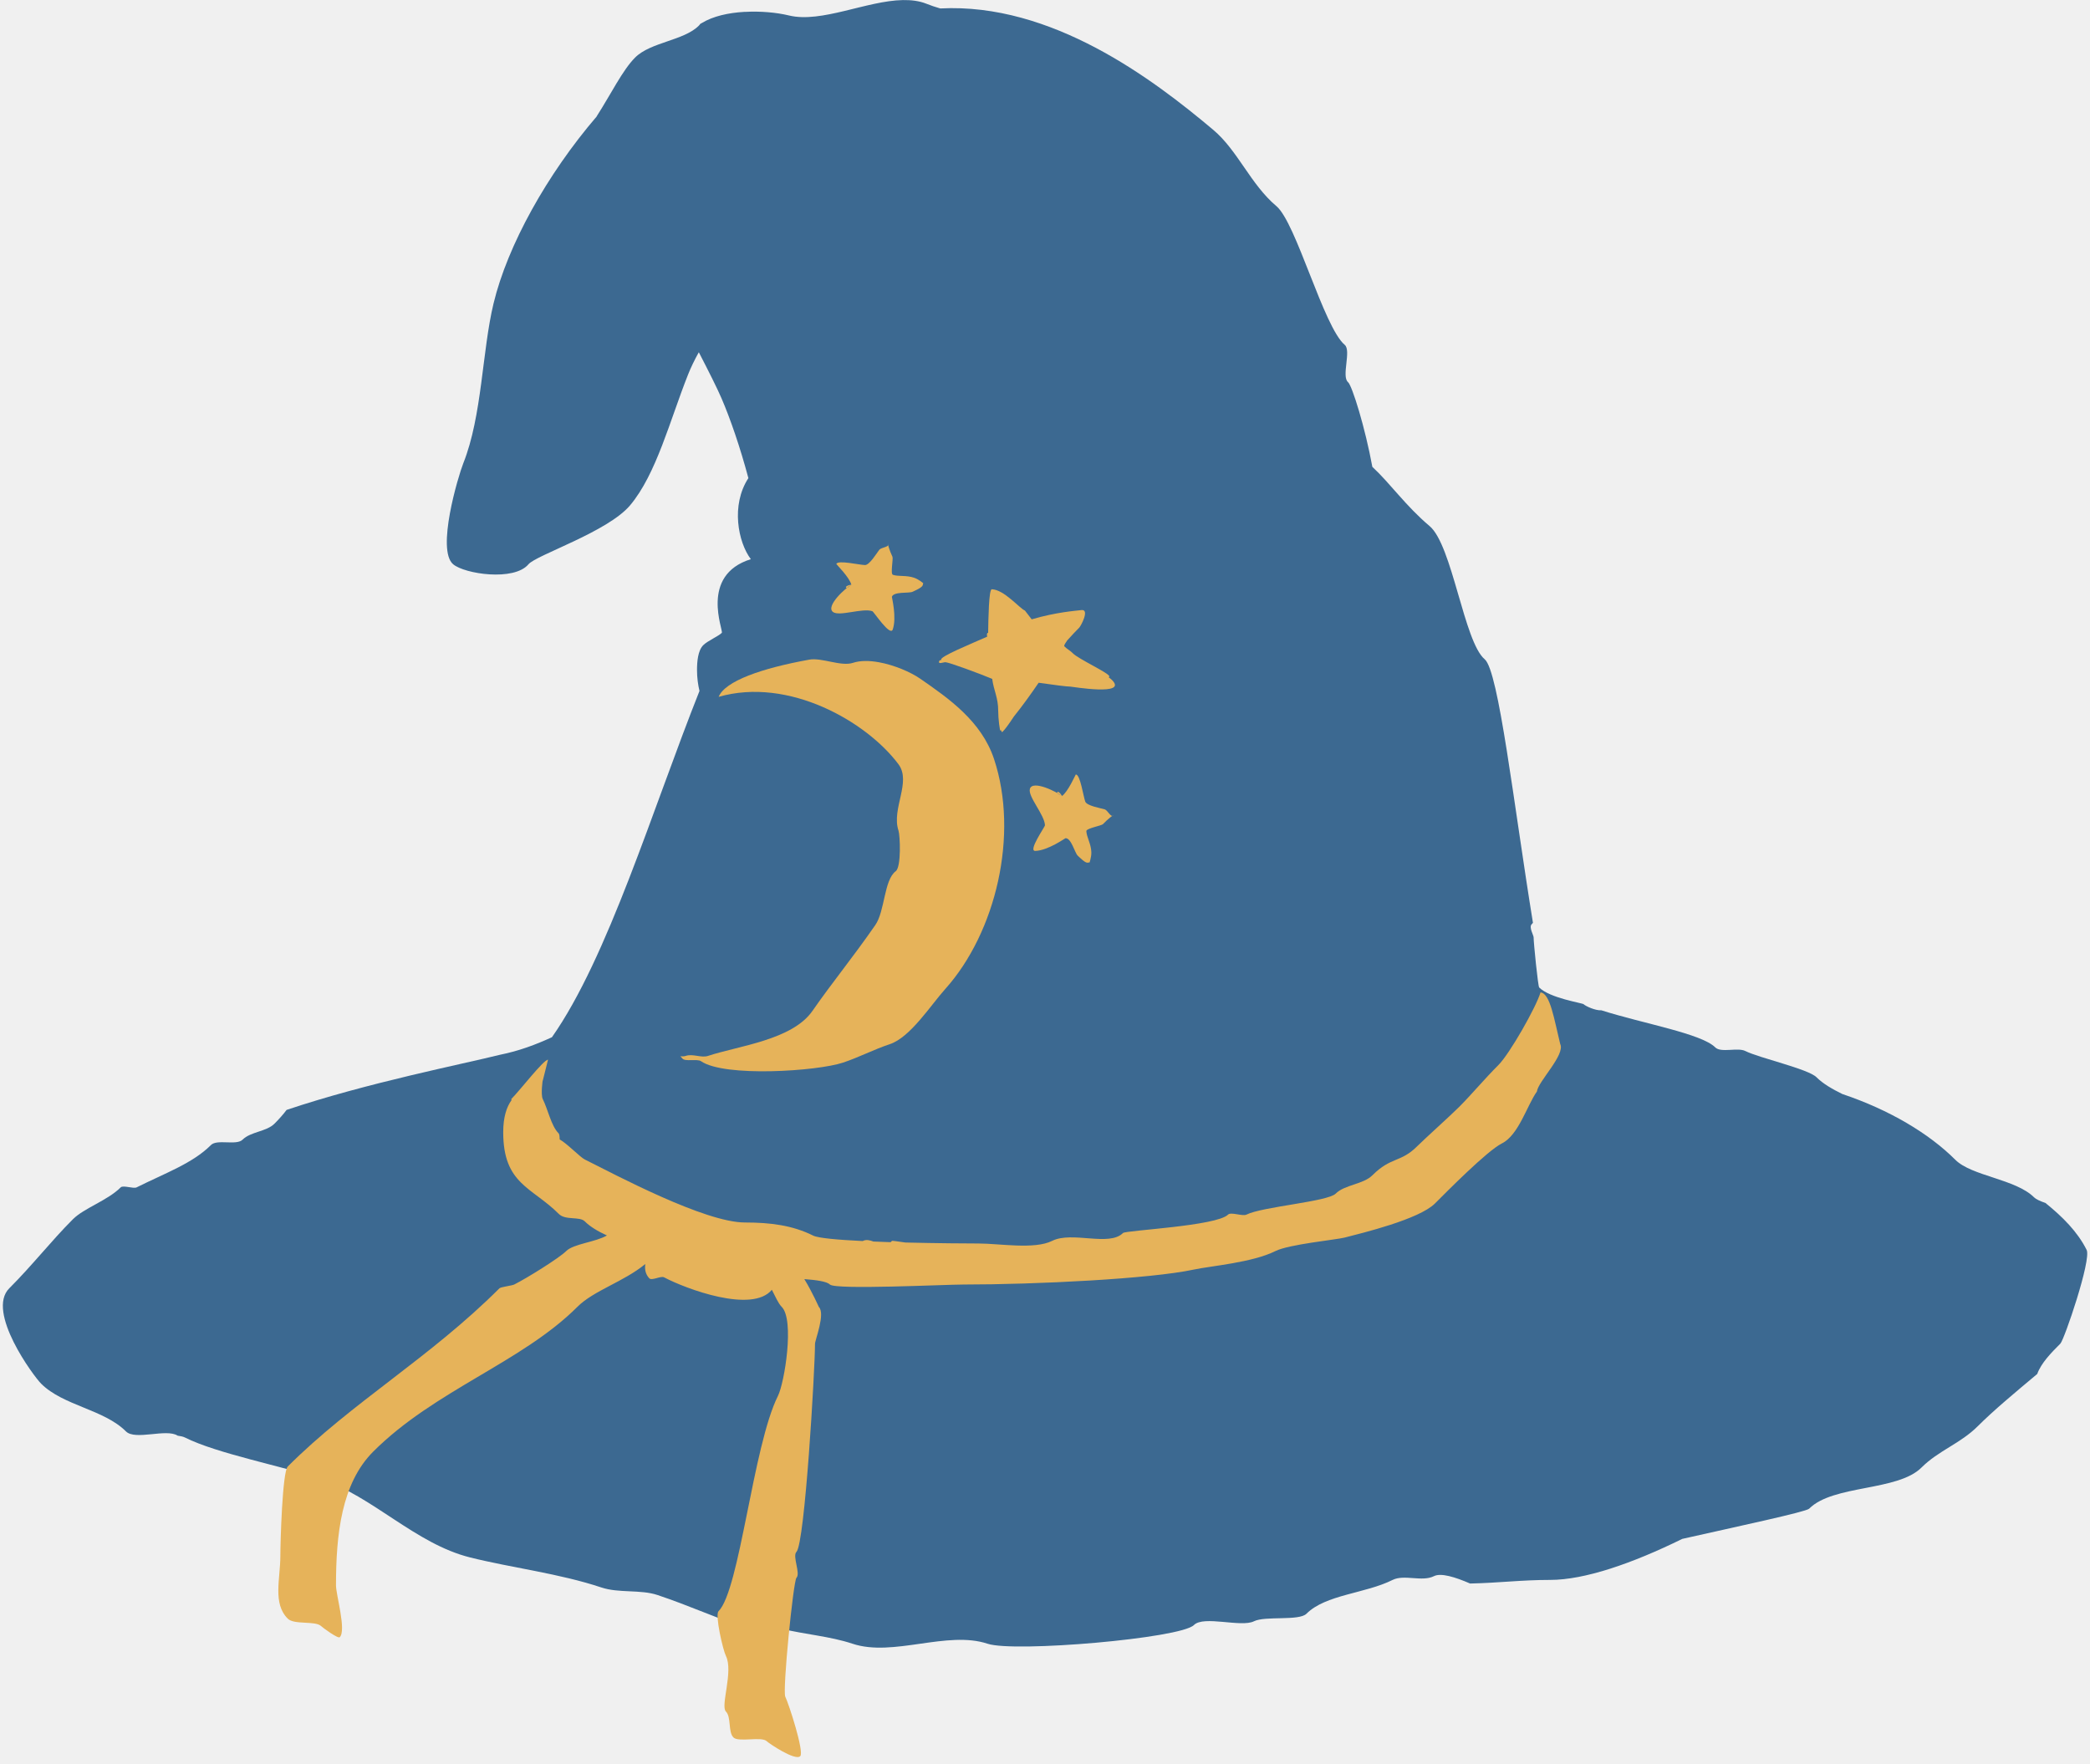
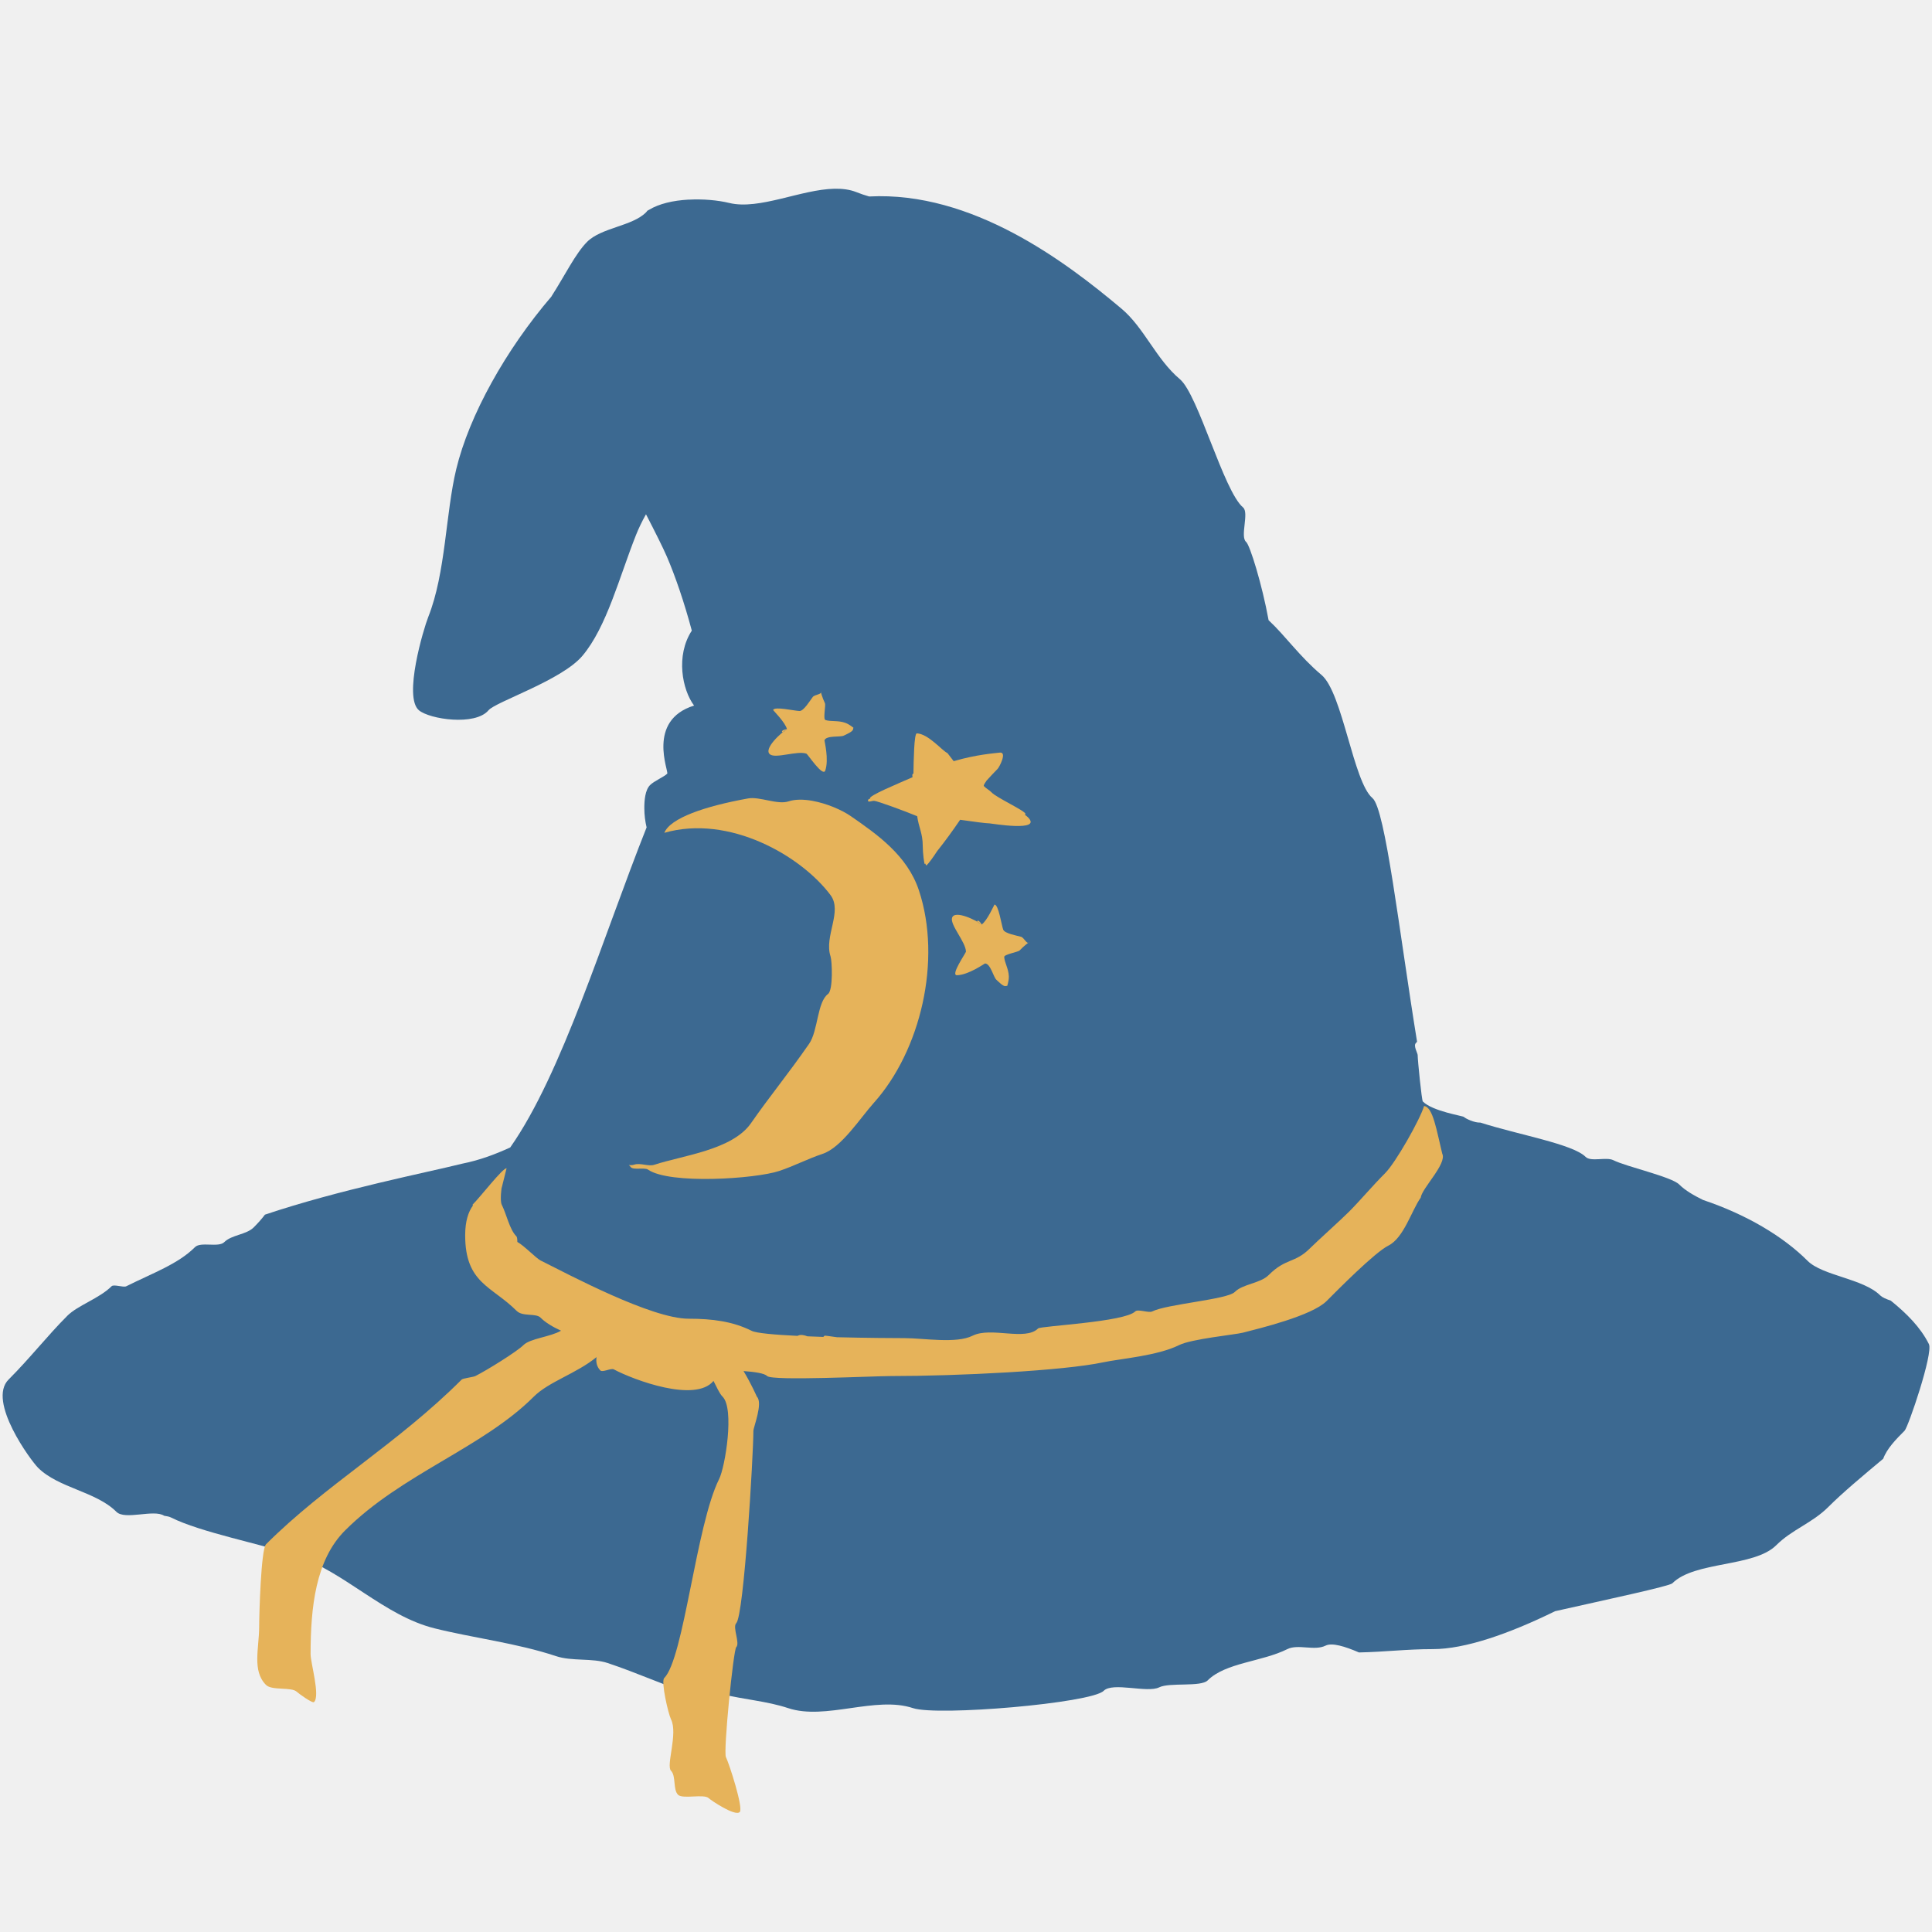
- <svg xmlns="http://www.w3.org/2000/svg" width="256px" height="216px" viewBox="0 0 256 216" version="1.1" preserveAspectRatio="xMinYMin meet">
+ <svg xmlns="http://www.w3.org/2000/svg" width="256px" height="256px" viewBox="0 -25 256 256" version="1.1" preserveAspectRatio="xMinYMin meet">
  <g>
    <path d="M110.582,0.009 C106.155,0.091 100.615,2.852 96.653,1.898 C95.071,1.517 93.138,1.353 91.246,1.456 C91.212,1.458 91.178,1.454 91.145,1.456 C89.221,1.57 87.343,1.976 85.959,2.823 C85.902,2.858 85.836,2.89 85.778,2.923 C85.723,3.004 85.665,3.077 85.597,3.144 C83.758,4.983 79.691,5.151 77.798,7.044 C76.253,8.59 74.82,11.549 73.115,14.2 C73.099,14.225 73.091,14.255 73.075,14.28 C67.007,21.355 62.164,30.06 60.452,37.175 C59.044,43.02 59.064,50.916 56.753,56.732 C56.107,58.359 53.428,67.363 55.507,69.114 C56.923,70.307 62.96,71.22 64.733,69.114 C65.687,67.981 74.438,65.148 77.175,61.898 C80.398,58.071 82.061,51.46 84.271,45.898 C84.622,45.013 85.075,44.074 85.597,43.144 C86.851,45.572 87.846,47.554 88.371,48.773 C89.465,51.308 90.668,54.814 91.668,58.561 C89.502,61.879 90.405,66.417 91.969,68.491 C85.638,70.462 88.654,77.274 88.411,77.516 C87.994,77.933 86.674,78.49 86.14,79.024 C85.48,79.684 85.376,81.062 85.376,82.059 C85.376,83.021 85.498,83.876 85.678,84.632 C79.917,99.124 74.479,117.264 67.607,127.044 C65.629,127.946 63.606,128.721 61.235,129.195 C56.616,130.35 44.941,132.638 35.105,135.948 C34.678,136.516 34.18,137.074 33.617,137.637 C32.643,138.611 30.693,138.612 29.718,139.587 C28.96,140.345 26.597,139.492 25.839,140.25 C23.589,142.499 20.269,143.668 16.733,145.436 C16.341,145.632 15.084,145.135 14.783,145.436 C13.177,147.042 10.301,147.969 8.934,149.335 C6.26,152.009 4.019,154.914 1.135,157.798 C-1.731,160.664 4.114,168.556 5.034,169.476 C7.743,172.184 12.718,172.617 15.426,175.325 C16.566,176.465 20.386,174.941 21.758,175.848 C22.112,175.898 22.429,175.962 22.643,176.069 C26.633,178.064 34.461,179.539 39.185,181.114 C45.696,183.285 50.861,189.083 57.577,190.762 C62.69,192.041 68.497,192.721 73.658,194.441 C75.815,195.16 78.435,194.667 80.532,195.365 C84.453,196.673 87.994,198.295 91.567,199.486 C92.805,199.899 94.44,199.169 95.708,199.486 C98.561,200.199 101.645,200.406 104.431,201.335 C109.393,202.989 116.012,199.681 120.974,201.335 C124.244,202.425 144.603,200.681 146.241,199.044 C147.444,197.84 152.022,199.369 153.597,198.582 C154.965,197.898 159.118,198.569 160.029,197.657 C162.384,195.302 167.218,195.199 170.582,193.516 C171.998,192.809 174.179,193.788 175.648,193.054 C176.492,192.632 178.208,193.151 180.07,193.958 C183.612,193.884 186.338,193.516 189.879,193.516 C194.089,193.516 199.901,191.517 206.06,188.491 C212.876,186.956 221.207,185.183 221.597,184.793 C224.559,181.831 232.43,182.684 235.366,179.747 C237.446,177.667 240.119,176.823 242.261,174.682 C244.168,172.774 246.789,170.59 249.537,168.29 C250.016,166.956 251.24,165.702 252.371,164.572 C252.845,164.097 256.192,154.304 255.587,153.094 C254.48,150.879 252.65,149.047 250.542,147.345 C249.888,147.121 249.387,146.893 249.155,146.662 C246.903,144.41 241.508,144.06 239.507,142.059 C236.284,138.836 231.438,135.94 225.658,133.999 C224.447,133.399 223.314,132.76 222.502,131.948 C221.472,130.919 215.522,129.604 213.778,128.732 C212.84,128.263 210.8,128.99 210.1,128.29 C208.402,126.593 201.289,125.383 196.15,123.747 C195.401,123.795 194.198,123.223 193.979,123.004 C193.825,122.849 189.841,122.263 188.532,120.953 C188.383,120.805 187.849,115.468 187.849,114.803 C187.849,114.557 187.253,113.569 187.607,113.215 C187.662,113.16 187.716,113.095 187.768,113.034 C185.39,98.378 183.571,82.195 181.859,80.752 C179.315,78.611 177.902,66.787 175.105,64.431 C172.18,61.968 170.349,59.275 168.09,57.175 C168.088,57.168 168.091,57.161 168.09,57.154 C167.24,52.482 165.625,47.232 165.115,46.803 C164.286,46.105 165.542,42.938 164.713,42.24 C162.133,40.067 158.771,27.293 156.351,25.255 C153.181,22.586 151.622,18.443 148.612,15.908 C141.175,9.646 128.822,0.326 115.165,1.034 C114.578,0.868 114.006,0.669 113.457,0.451 C112.588,0.106 111.604,-0.01 110.582,0.009 L110.582,0.009 Z" fill="#3C6991" />
    <path d="M107.634,81.112 C106.487,80.906 105.365,80.894 104.485,81.186 C103.02,81.672 100.658,80.52 99.128,80.796 C93.343,81.841 88.808,83.408 88.027,85.352 C96.613,82.891 106.144,88.385 110.049,93.605 C111.672,95.775 109.168,99.064 110.052,101.726 C110.252,102.329 110.412,106.188 109.717,106.708 C108.264,107.794 108.408,111.586 107.207,113.317 C104.38,117.389 101.914,120.365 99.512,123.825 C97.036,127.393 90.413,128.107 86.717,129.334 C85.901,129.605 84.872,129.042 84.012,129.327 C83.808,129.395 83.571,129.406 83.334,129.373 C83.417,129.467 83.513,129.557 83.582,129.649 C83.894,130.065 85.414,129.668 85.858,129.977 C88.73,131.971 100.095,131.206 103.246,130.16 C105.207,129.509 107.025,128.548 108.986,127.897 C111.5,127.063 113.975,123.153 115.781,121.14 C121.992,114.216 124.83,102.224 121.758,92.97 C120.214,88.318 116.172,85.529 112.731,83.141 C111.555,82.324 109.546,81.457 107.634,81.112 L107.634,81.112 Z" stroke-opacity="0" stroke="#FFFFFF" stroke-width="1.18" fill="#E6B35A" />
    <path d="M121.486,72.175 C121.117,72.163 121.065,75.784 121.036,77.51 C120.862,77.52 120.87,77.737 120.917,77.984 C119.05,78.813 114.987,80.473 115.298,80.805 C115.313,80.813 115.314,80.823 115.321,80.829 C115.174,80.836 115.02,80.886 115.013,81.09 C114.999,81.358 115.551,81.104 115.819,81.113 C116.252,81.128 120.031,82.521 121.533,83.152 C121.719,84.58 122.268,85.432 122.268,87.064 C122.268,88.081 122.469,89.482 122.529,89.482 C122.551,89.482 122.592,89.451 122.623,89.435 C122.667,89.611 122.717,89.716 122.789,89.648 C123.084,89.372 123.62,88.631 124.164,87.799 C124.188,87.763 124.213,87.74 124.235,87.704 C125.193,86.518 126.287,84.999 127.222,83.626 C129.035,83.89 130.695,84.101 131.11,84.101 C131.31,84.101 138.197,85.284 136.208,83.294 C136.087,83.173 135.946,83.07 135.805,82.962 C135.849,82.927 135.874,82.892 135.875,82.844 C135.89,82.46 132.045,80.692 131.418,80.023 C131.115,79.699 130.677,79.492 130.375,79.169 C130.295,79.084 130.445,78.847 130.683,78.505 L130.683,78.482 C131.218,77.891 131.788,77.281 132.2,76.869 C132.398,76.672 133.511,74.59 132.455,74.727 C131.743,74.819 129.416,74.966 126.369,75.859 C126.369,75.859 125.547,74.783 125.541,74.786 C124.879,74.515 123.005,72.225 121.484,72.175 L121.486,72.175 Z" stroke-opacity="0" stroke="#FFFFFF" stroke-width="1.18" fill="#E6B35A" />
    <path d="M104.281,71.638 C104.061,71.744 103.728,72.175 103.622,71.955 C103.516,71.736 104.5,71.532 104.281,71.638 C103.626,71.954 101.094,74.235 102.027,74.956 C102.794,75.549 105.641,74.44 106.849,74.862 C107.03,74.925 109.036,78.003 109.35,77.104 C109.863,75.637 109.228,73.144 109.244,73.098 C109.481,72.422 111.333,72.699 111.786,72.481 C112.16,72.301 112.919,71.981 113.023,71.682 C113.051,71.6 113.072,71.36 113.109,71.438 C113.14,71.501 112.614,70.991 111.974,70.768 C111.018,70.434 110.05,70.643 109.365,70.403 C109.049,70.293 109.43,68.434 109.315,68.196 C108.938,67.415 108.699,66.499 108.765,66.636 C108.952,67.024 107.956,67.015 107.693,67.356 C107.365,67.78 106.505,69.218 105.95,69.211 C105.284,69.2 102.617,68.566 102.438,69.078 C102.423,69.107 104.1,70.767 104.281,71.638 L104.281,71.638 Z" stroke-opacity="0" stroke="#FFFFFF" stroke-width="0.803" fill="#E6B35A" />
    <path d="M130.061,97.512 C129.882,97.346 129.36,97.193 129.525,97.015 C129.691,96.836 130.239,97.678 130.061,97.512 C129.528,97.018 126.481,95.491 126.15,96.623 C125.877,97.554 127.948,99.8 127.995,101.079 C128.01,101.27 125.867,104.261 126.819,104.225 C128.372,104.168 130.463,102.668 130.51,102.667 C131.227,102.64 131.643,104.467 132.012,104.809 C132.316,105.091 132.89,105.681 133.207,105.669 C133.294,105.666 133.524,105.597 133.465,105.659 C133.418,105.71 133.701,105.036 133.676,104.358 C133.638,103.346 133.091,102.521 133.064,101.796 C133.049,101.461 134.921,101.138 135.101,100.944 C135.691,100.309 136.456,99.753 136.353,99.864 C136.06,100.179 135.705,99.248 135.292,99.127 C134.777,98.977 133.125,98.701 132.93,98.181 C132.696,97.557 132.315,94.842 131.773,94.862 C131.742,94.863 130.806,97.026 130.061,97.511 L130.061,97.512 Z" stroke-opacity="0" stroke="#FFFFFF" stroke-width="0.803" fill="#E6B35A" />
    <path d="M188.693,121.556 C188.173,123.343 184.918,129.07 183.547,130.441 C181.784,132.204 180.268,134.041 178.723,135.587 C177.628,136.682 174.502,139.486 173.577,140.411 C171.566,142.421 170.388,141.67 168.11,143.948 C166.98,145.078 164.707,145.1 163.607,146.2 C162.613,147.194 154.632,147.793 152.673,148.773 C152.198,149.01 150.782,148.412 150.421,148.773 C149.013,150.18 137.888,150.693 137.557,151.024 C135.854,152.727 131.319,150.766 128.874,151.989 C126.705,153.073 122.401,152.31 119.869,152.31 C118.466,152.31 114.741,152.284 110.904,152.19 C109.998,152.061 109.285,151.96 109.256,151.989 C109.236,152.008 109.149,152.097 109.095,152.149 C108.374,152.127 107.68,152.097 106.984,152.069 C106.551,151.904 106.091,151.802 105.718,151.989 C105.701,151.997 105.676,152 105.658,152.009 C102.664,151.864 100.22,151.652 99.607,151.345 C97.091,150.087 94.388,149.737 91.246,149.737 C86.327,149.737 75.437,143.923 71.627,142.019 C71.044,141.727 69.426,140.031 68.552,139.566 C68.545,139.23 68.533,138.924 68.411,138.803 C67.515,137.906 67.123,135.904 66.482,134.622 C66.215,134.088 66.482,132.133 66.482,132.37 C66.482,132.381 67.128,129.798 67.125,129.798 C66.574,129.798 63.692,133.553 62.622,134.622 C62.612,134.632 62.643,134.69 62.663,134.742 C62.06,135.573 61.638,136.812 61.638,138.682 C61.638,145.056 65.153,145.394 68.452,148.692 C69.261,149.502 70.995,148.964 71.627,149.597 C72.273,150.242 73.221,150.816 74.341,151.325 C72.94,152.147 70.241,152.35 69.356,153.235 C68.491,154.1 64.479,156.588 62.984,157.335 C62.703,157.476 61.344,157.629 61.175,157.798 C52.679,166.294 43.091,171.781 35.246,179.627 C34.585,180.287 34.341,188.914 34.341,190.541 C34.341,193.383 33.376,196.39 35.246,198.26 C36.034,199.049 38.65,198.488 39.346,199.185 C39.497,199.336 41.399,200.75 41.617,200.531 C42.447,199.701 41.155,195.362 41.155,194.18 C41.155,187.969 41.825,181.69 45.718,177.798 C53.224,170.292 63.926,166.866 70.723,160.069 C72.721,158.071 76.382,157.007 79.045,154.823 C78.951,155.463 79.06,156.067 79.527,156.571 C79.837,156.907 80.943,156.243 81.336,156.451 C84.007,157.867 92.146,160.903 94.542,157.979 C94.977,158.805 95.321,159.642 95.748,160.069 C97.344,161.664 96.096,169.363 95.286,170.984 C92.229,177.097 90.617,194.748 88.009,197.355 C87.559,197.806 88.55,202.094 88.914,202.823 C89.861,204.718 88.22,208.943 88.914,209.637 C89.596,210.319 89.156,212.13 89.839,212.813 C90.46,213.434 93.298,212.654 93.919,213.275 C94.165,213.521 97.401,215.723 98.019,215.104 C98.532,214.591 96.616,208.679 96.19,207.828 C95.824,207.094 97.178,193.634 97.557,193.255 C98.088,192.724 97.027,190.61 97.557,190.079 C98.59,189.046 99.828,167.636 99.828,164.612 C99.828,164.101 101.133,160.912 100.291,160.069 C100.286,160.064 99.537,158.344 98.522,156.672 C100.021,156.783 101.286,156.964 101.658,157.335 C102.325,158.003 115.782,157.335 118.019,157.335 C126.905,157.335 140.884,156.647 146.22,155.506 C148.348,155.051 153.393,154.654 156.23,153.235 C157.878,152.411 163.679,151.848 164.693,151.587 C166.859,151.028 173.821,149.353 175.768,147.406 C177.212,145.961 182.151,140.958 183.969,140.049 C186.019,139.024 187.048,135.383 188.251,133.697 C188.405,132.449 191.764,129.187 191.105,127.868 C190.356,124.822 189.889,121.674 188.693,121.556 L188.693,121.556 Z" stroke-opacity="0" stroke="#FFFFFF" fill="#E6B35A" />
  </g>
</svg>
